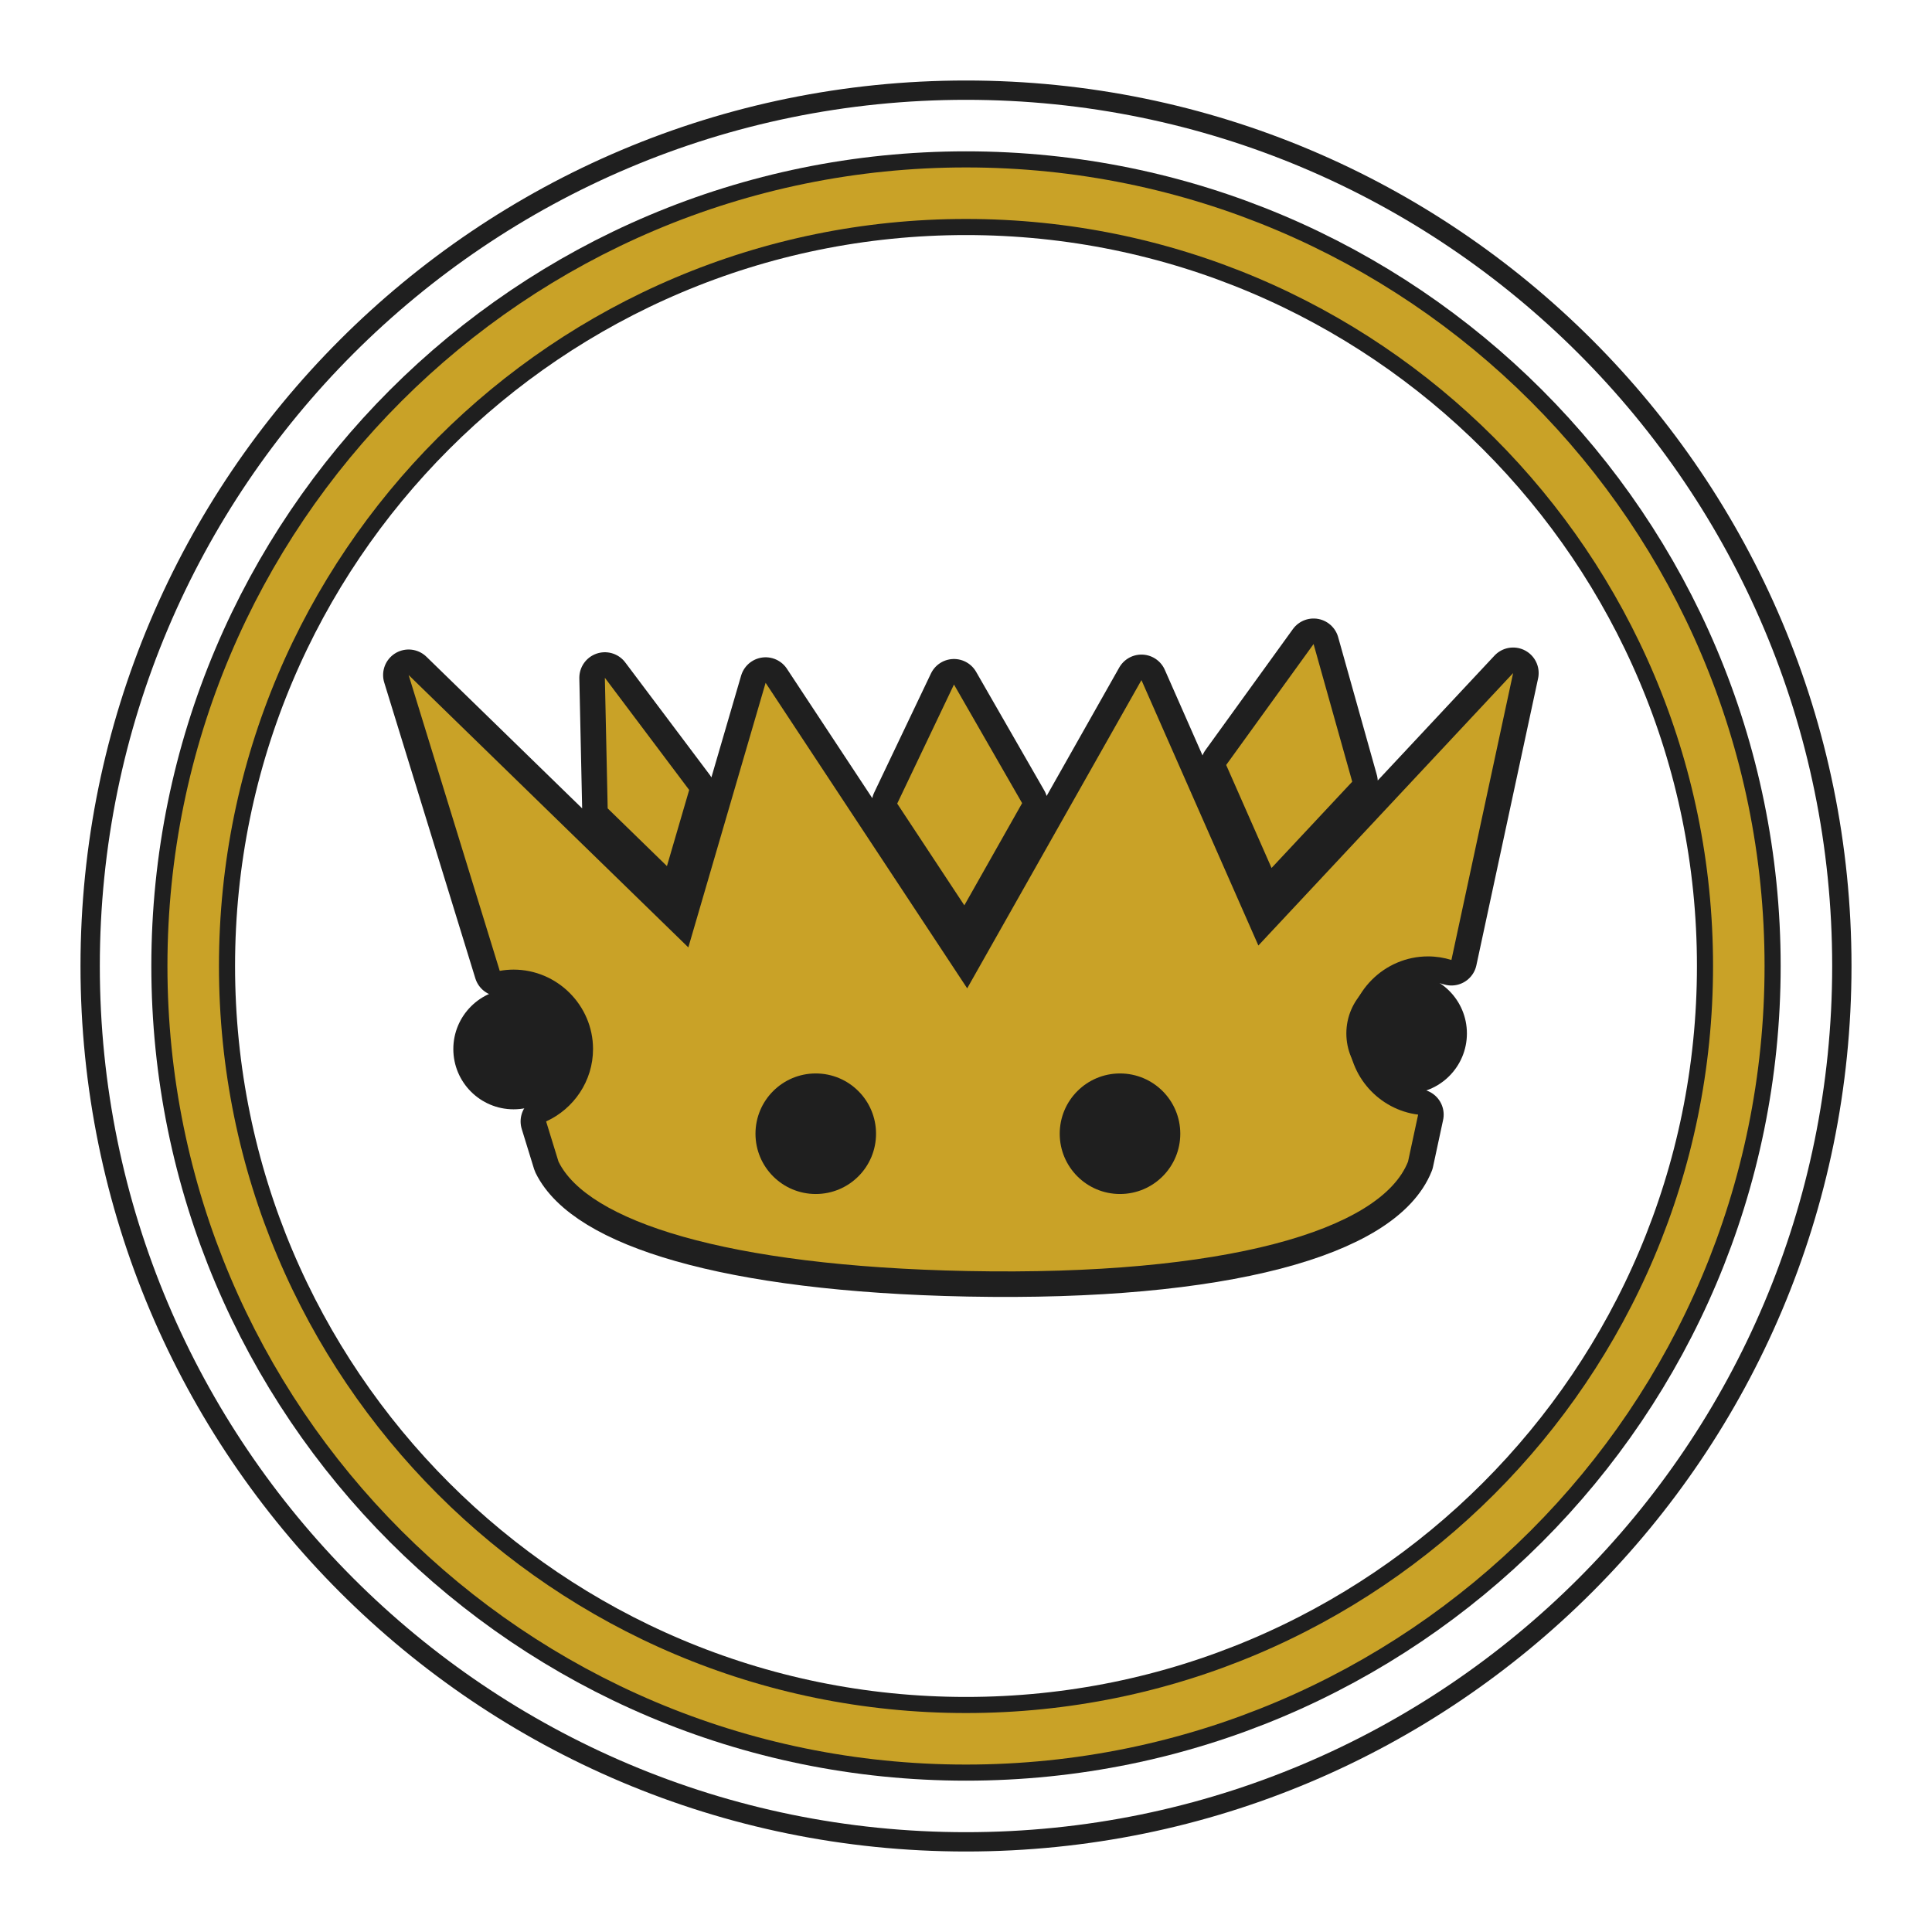
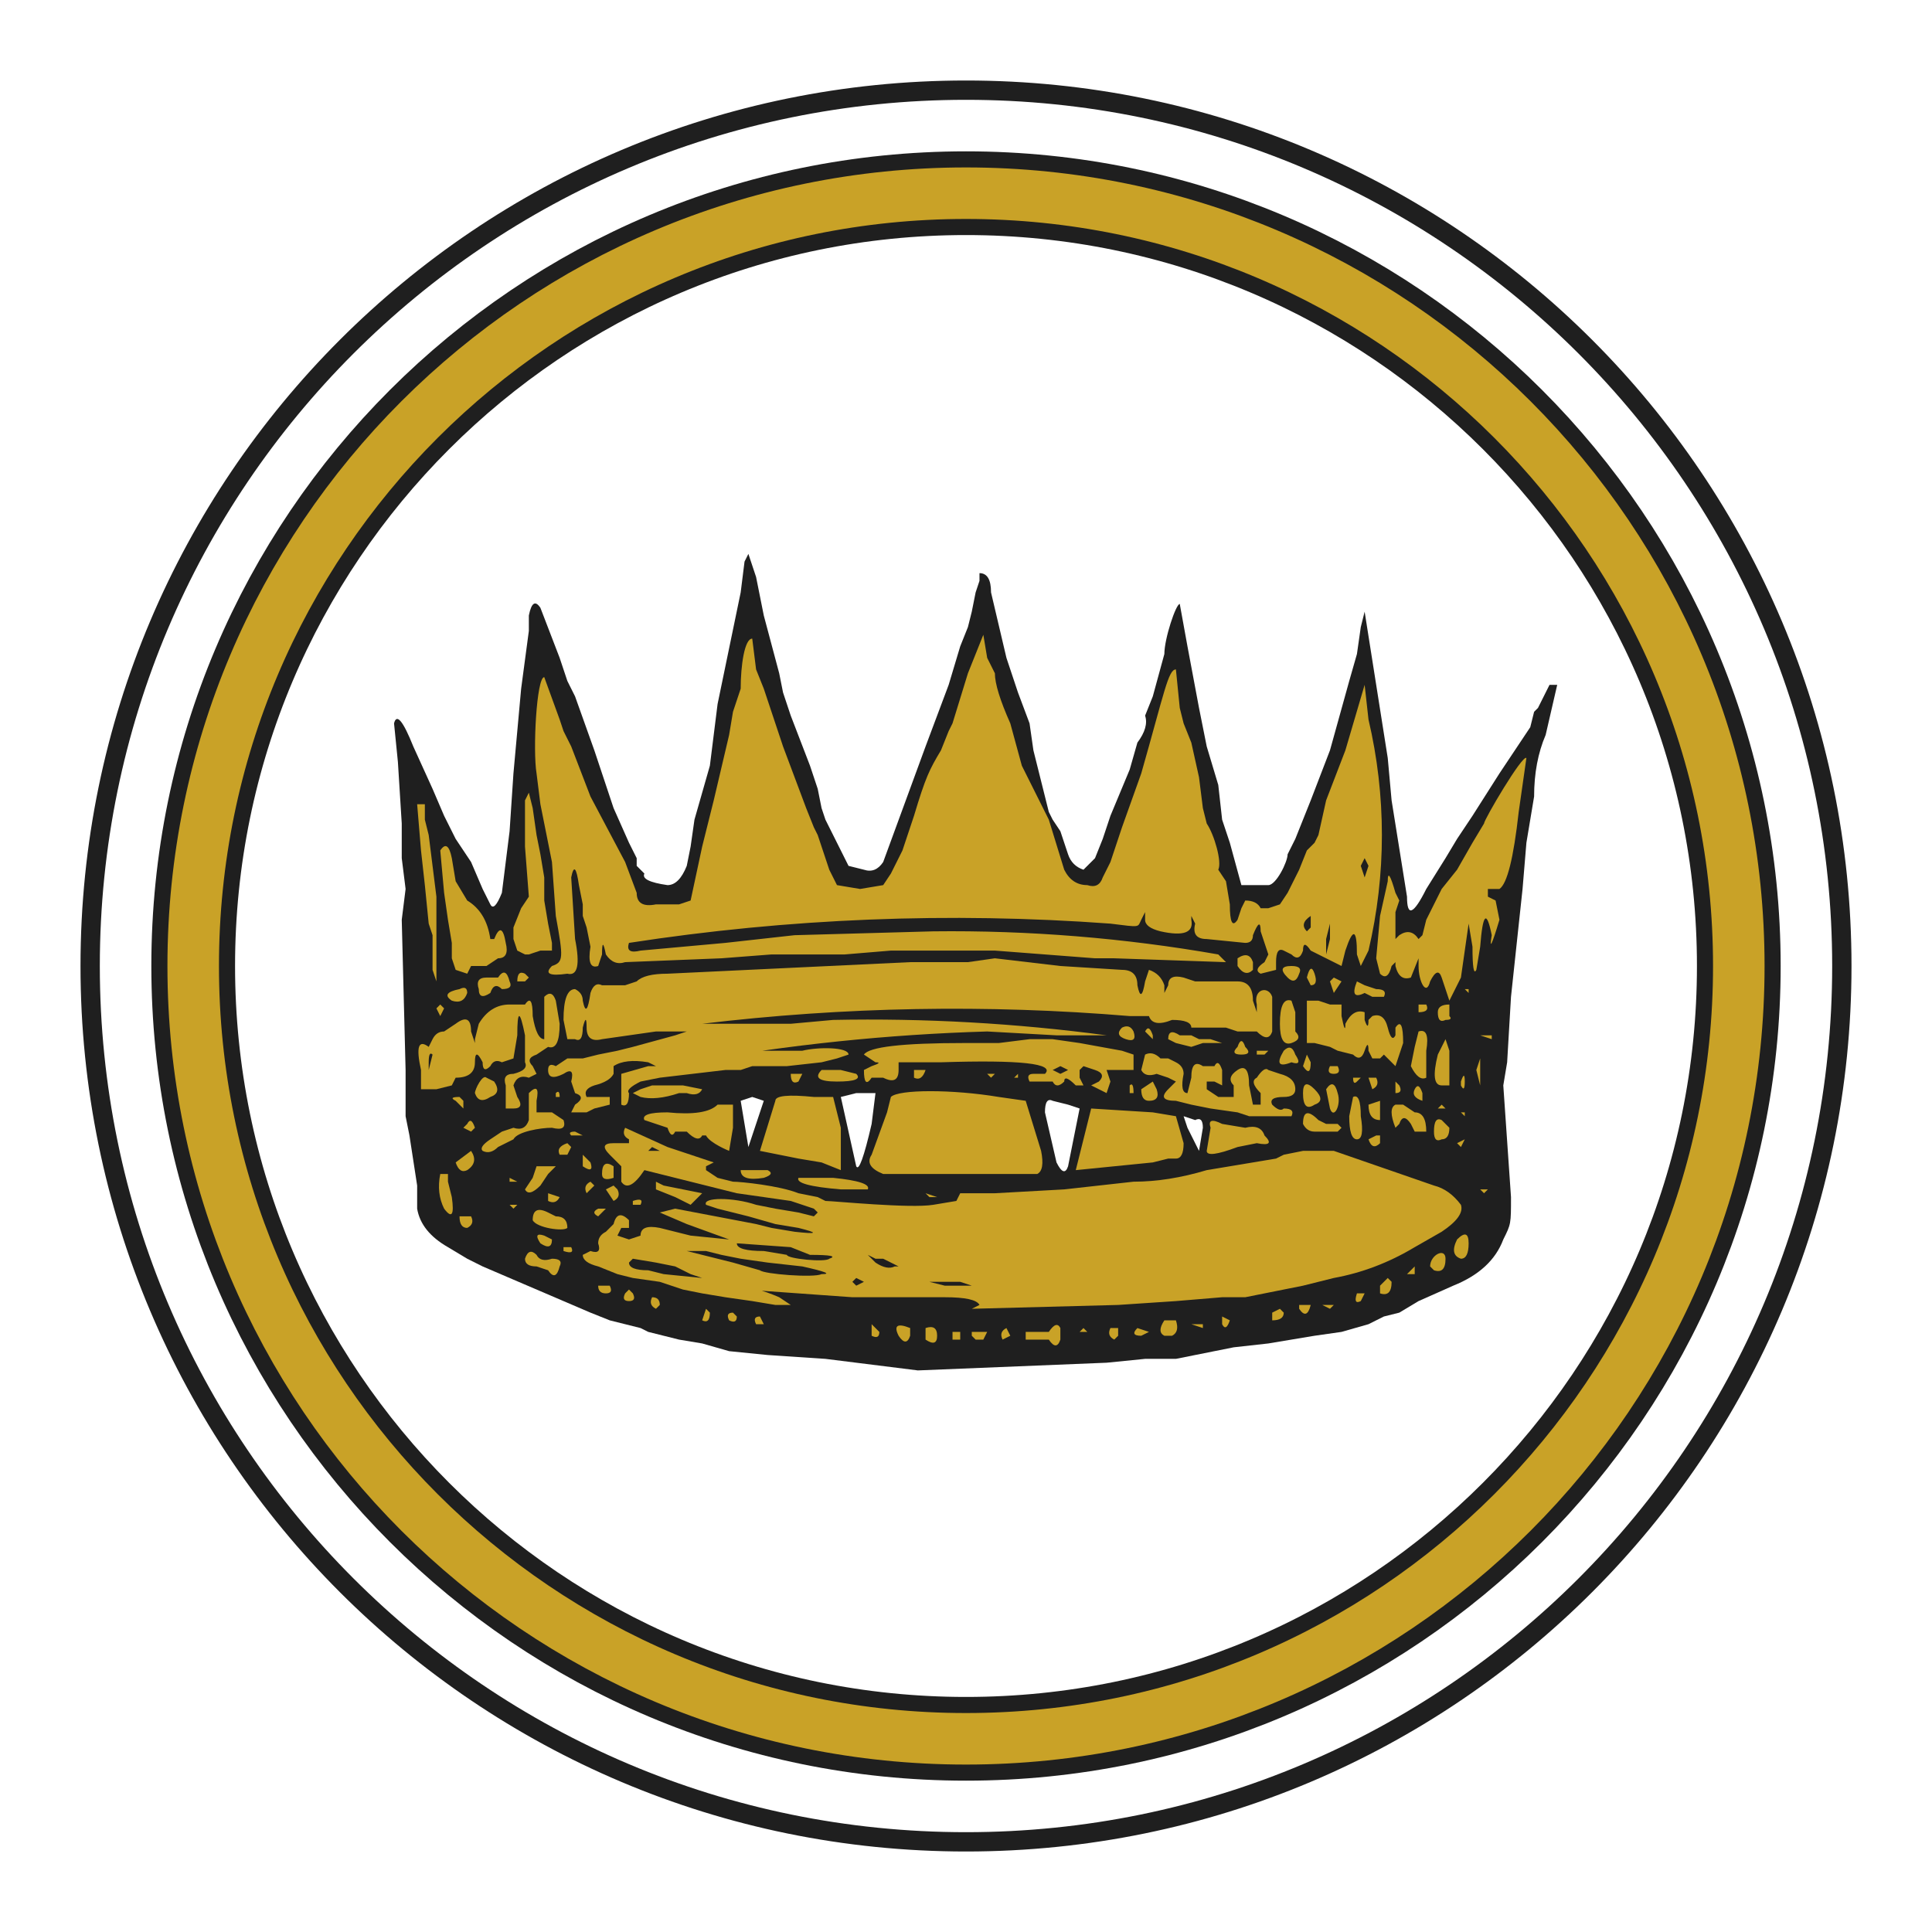
<svg xmlns="http://www.w3.org/2000/svg" width="300" height="300" viewBox="0 0 300 300">
  <circle cx="150" cy="150" r="136" fill="none" stroke="#1f1f1f" stroke-width="3" />
  <circle cx="150" cy="150" r="120" fill="none" stroke="#1f1f1f" stroke-width="13" />
  <circle cx="150" cy="150" r="120" fill="none" stroke="#c9a227" stroke-width="8" />
-   <g transform="translate(57 57) scale(0.36)">
-     <line x1="129.34" y1="215.24" x2="138.57" y2="250.31" stroke="#1f1f1f" stroke-width="22.02" stroke-linecap="round" />
-     <line x1="257.62" y1="232.17" x2="258.85" y2="267.97" stroke="#1f1f1f" stroke-width="22.02" stroke-linecap="round" />
-     <line x1="390.13" y1="216.05" x2="384.44" y2="249.5" stroke="#1f1f1f" stroke-width="22.02" stroke-linecap="round" />
-     <path d="m408.256 119.46-37.7 52.165 19.57 44.426 34.8-37.214-16.67-59.375zm86.074 12.513L384.44 249.498 334.01 135.02l-75.162 132.947-86.948-131.78-33.334 114.122L17.922 132.83l39.3 127.6c1.945-.348 3.94-.54 5.98-.54 18.812 0 34.26 15.452 34.26 34.262 0 13.823-8.346 25.822-20.235 31.22l5.337 17.33c12.425 25.466 71.863 45.152 176.582 47.206 110.805 2.174 178.12-17.54 189.854-47.207h-.002l4.357-20.26c-16.836-2.114-30.02-16.612-30.02-33.986 0-18.81 15.45-34.262 34.263-34.262 3.513 0 6.91.54 10.11 1.54l26.622-123.762zm-391.77 2.04 1.22 56.337 25.56 24.89 9.592-32.842-36.37-48.386zm150.585 2.91-24.483 51.36 28.955 43.885 24.922-44.08-29.395-51.166z" fill="#c9a227" stroke="#1f1f1f" stroke-width="22.02" stroke-linejoin="round" paint-order="stroke" />
-     <circle cx="63.2" cy="294.15" r="26" fill="#1f1f1f" />
-     <circle cx="193.53" cy="330.68" r="26" fill="#1f1f1f" />
-     <circle cx="324.76" cy="330.68" r="26" fill="#1f1f1f" />
-     <circle cx="448.39" cy="287.43" r="26" fill="#1f1f1f" />
-   </g>
+   <svg x="57" y="57" width="186" height="186" viewBox="54 72 311 218" fill="#1f1f1f">
+     <defs>
+       <clipPath id="a">
+         <path d="M54 72h311v218H54Z" />
+       </clipPath>
+     </defs>
+     <g fill="none" stroke="none" stroke-dasharray="none" clip-path="url(#a)">
+       <path fill="#1f1f1f" d="m152 76-1 8-6 29-1 8-1 8-2 7-2 7-1 7-1 5q-2 5-5 5-7-1-6-3l-2-2v-2l-2-4-4-9-3-9-2-6-5-14-2-4-2-6-5-13q-2-3-3 2v4l-2 15-2 22-1 15-2 16q-2 5-3 3l-2-4-3-7-4-6-3-6-3-7-5-11q-4-10-5-6l1 10 1 16v9l1 8-1 8 1 39v12l1 5 2 13v6q1 6 8 10l5 3 4 2 28 12 5 2 4 1 4 1 2 1 4 1 4 1 6 1 7 2 10 1 15 1 24 3 49-2 10-1h8l15-3 9-1 6-1 6-1 7-1 7-2 4-2 4-1 5-3 9-4q10-4 13-12c2-4 2-4 2-11l-2-29 1-6 1-17 3-28 1-12 2-12q0-9 3-16l3-13h-2l-3 6-1 1-1 4-4 6-4 6-7 11-4 6-3 5-5 8q-5 10-5 2l-4-25-1-11-6-38-1 4-1 7-2 7-5 18-5 13-4 10-2 4c0 2-3 8-5 8h-7l-3-11-2-6-1-9-3-10-2-10-3-16-2-11c-1 0-4 9-4 13l-3 11-2 5q1 3-2 7l-2 7-5 12-2 6-2 5-3 3q-3-1-4-4l-1-3-1-3-2-3-1-2-4-16-1-7-3-8-3-9-4-17q0-5-3-5v2l-1 3-1 5-1 4-2 5-3 10-6 16-11 30q-2 3-5 2l-4-1-6-12-1-3-1-5-2-6-5-13-2-6-1-5-4-15-2-10-2-6zm34 138-1 8q-3 13-4 11l-4-18 4-1zm50 3 3 1-3 15q-1 3-3-1l-3-13q0-4 2-3zm-79-1-4 12-2-12 3-1zm114 7-1 6-1-2-2-4-1-3 3 1q2-1 2 2" />
+       <path fill="#c9a227" d="m215 101 2 4q0 4 4 13l3 11 7 14 4 13q2 4 6 4 3 1 4-2l2-4 3-9 5-14c6-21 7-27 9-27l1 10 1 4 2 5 2 9 1 8 1 4c2 3 4 10 3 12l2 3 1 6q0 7 2 4l1-3 1-2q3 0 4 2h2l3-1 2-3 3-6 2-5 2-2 1-2 2-9 5-13 5-17 1 9a131 131 0 0 1 0 60l-2 4-1-3q0-10-3-1l-1 4-2-1-2-1-4-2q-2-3-2 0-1 3-3 1l-2-1q-2-1-2 3v2l-4 1q-2-1 1-3l1-2-1-3-1-3q0-4-2 1 0 2-2 2l-10-1q-4 0-3-4l-1-2v1q1 5-8 3-4-1-4-3v-2l-1 2c-1 2 0 2-8 1a553 553 0 0 0-125 5q-1 3 3 2l22-2 18-2 36-1a401 401 0 0 1 74 6l2 2-29-1h-5l-26-2h-27l-12 1h-19l-13 1-25 1q-3 1-5-2-1-5-1 0l-1 3q-3 1-2-5l-1-5-1-3v-3l-1-5q-1-7-2-2l1 16q2 10-2 9-7 1-4-2c3-1 3-2 1-13l-1-14-3-15-1-8c-1-6 0-25 2-25l4 11 1 3 2 4 5 13 9 17 3 8q0 4 5 3h6l3-1 3-14 3-12 4-17 1-6 2-6c0-6 1-13 3-13l1 8 2 5 5 15 3 8 3 8 2 5 1 2 1 3 2 6 2 4 6 1 6-1 2-3 3-6 3-9c3-10 4-12 7-17l2-5 1-2 4-13 4-10zm139 33-1 7q-2 18-5 20h-3v2l2 1 1 5q-3 10-2 4-2-10-3 3l-1 6q-1 2-1-6l-1-6v-1 1l-2 14-3 6-2-6q-1-3-3 1c-1 4-3 0-3-4v-2l-2 5q-3 1-4-3v-1l-1 1q-1 4-3 2l-1-4 1-11 2-9q0-4 2 3l1 2-1 3v7l1-1q3-2 5 1l1-1 1-4 4-8 4-5 4-7 3-5c0-1 10-18 11-17z" />
+       <path fill="#c9a227" d="m97 140 1 7 1 5 1 6v6l1 6 1 5v2h-3l-3 1h-1l-2-1-1-3v-3l2-5 2-3-1-13v-12l1-2zm-28-1v4l1 4 1 8 1 8v22l-1-3v-9l-1-3-1-10-1-9-1-12zm7 14 1 6 3 5q5 3 6 10h1q2-5 3 1 1 4-2 4l-3 2h-4l-1 2-3-1-1-3v-4l-1-6-1-7-1-11q2-3 3 2m208 27v2q-2 2-4-1v-2q3-2 4 1m12 3q-1 3-3 1-3-3 1-3 3 0 2 2m-62-2 16 1q4 0 4 4 1 5 2-1l1-3q3 1 4 4v2l1-2q0-3 4-2l3 1h11q4 0 4 5l1 3v-2c-1-4 3-5 4-2v9q-1 3-4 0h-5l-3-1h-9q0-2-5-2-5 2-6-1h-5a549 549 0 0 0-111 2h23l11-1a465 465 0 0 1 71 4h-13l-18-1a523 523 0 0 0-77 8l5-1v-1l9-1h15c4-1 12-1 12 1l-3 1-4 1-9 1h-9l-3 1h-4l-17 2-5 1q-4 2-3 3 0 4-2 3v-8l7-2h2l-2-1q-6-1-9 1v2q-1 2-5 3-3 1-2 3h6v2l-4 1-2 1h-4l1-2q3-2 0-3l-1-3q1-4-2-2-4 2-4-1 0-2 2-1l3-2h4l4-1 5-1 4-1 11-3 3-1h-8l-7 1-7 1q-4 1-4-3t-1 0q0 4-2 3h-2l-1-5q0-8 3-8 2 1 2 3 1 5 2-2 1-3 3-2h6l3-1q2-2 8-2l63-3h15l7-1zm66 2q1 3-1 3l-1-2q1-4 2-1m7 2-2 3-1-3 1-1zm6 1 3 1q3 0 2 2h-3l-2-1q-4 2-2-3zm27 2-1-1h1zm-17 2-1-1zm-227-6-1 1h-2q0-3 2-2zm205 6 3 1h3v3q1 5 1 2 2-4 5-3v2q1 3 1 0l1-1q3-1 4 3t2 2v-2q2-3 2 4l-2 6-2-2-1-1-1 1h-2l-1-2q0-3-1 0t-3 1l-4-1-2-1-4-1h-2v-11zm28 1q1 2-2 2v-2zm-238-6q1 2-2 2-2-2-3 1-3 2-3-1-1-3 2-3h3q2-3 3 1m204 8v5q2 2-1 3t-3-5q0-7 3-6zm40-1v2q1 1-1 1-2 1-2-2 0-2 3-2zm5 4v-2q0-1 0 0zm-260-8q-1 3-4 2-3-2 2-3 2-1 2 1" />
+       <path fill="#c9a227" d="m103 190 1 6q0 7-3 6l-3 2q-3 1-1 3l1 2-2 1q-3-1-4 2l1 3q2 3-1 3h-2v-6q-1-3 2-3 4-1 3-3v-7q-2-10-2 0l-1 6-3 1q-2-1-3 1-2 2-2-1-2-4-2 0t-5 4l-1 2-4 1h-4v-5q-2-9 2-6l1-2q1-2 3-2l3-2q4-3 4 2l1 3v-1l1-4q3-5 8-5h4q2-3 2 3 1 6 3 6v-11q2-2 3 1m243 9v1l-3-1zm-17 4v7q-2 1-4-3l1-5 1-4q3-1 2 5m-76-5q1 3-2 2t-1-3q2-1 3 1m-179-6-1 2-1-2 1-1zm184 7v1l-2-2q1-2 2 1m77 4v9h-2q-3 0-1-8l2-4zm-67-4 2 1h3l3 1h-5l-3 1-4-1-2-1q0-3 3-1zm14 3q2 2-1 2t-1-2q1-3 2 0m-43-1 11 2 3 1v4h-7l1 3-1 3-2-1-2-1 2-1q2-2-1-3l-3-1-1 1v2l1 2h-2q-3-3-3-1-2 2-3 0h-6q-1-2 1-2h3q4-4-27-3h-11v2q0 4-4 2h-3q-2 3-2-2l2-1q3-1 1-1l-3-2q2-3 26-3h9l8-1h6zm49 2-1 1h-2v-1zm7 1q2 3-1 2-5 2-2-3 2-2 3 1m48 8-1-4 1-3zm-44-6q0 4-2 1l1-3z" />
+       <path fill="#c9a227" d="M260 205h2l2 1q2 1 2 3-1 5 1 5l1-4q0-5 3-3h3q1-2 2 1v4l-2-1h-2v2l3 2h4v-3q-2-2 1-4t3 4l1 5h2v-3q-3-3-1-4 2-3 3-2l3 1q4 1 4 4 0 2-3 2-4 0-3 2 2 2 3 1 3 0 2 2h-11l-3-1-7-1-5-1-4-1q-5 0-2-3l2-2-2-1-3-1q-3 1-4-1l1-4q2-1 4 1m46 2q1 2-1 2t-1-2zm33 4q0 3-1 1v-1q1-3 1 0m-27-1-1 1q-1 1-1-1zm4 0q1 2-1 3l-1-3zm6 2q1 2-1 2v-3zm-123-4q-1 3-3 2v-2zm-18 1q2 2-5 2t-4-3h5zm29 0-1-1zm7 0-1 1-1-1zm6 1h-1l1-1zm77 3q3 3 0 4-3 2-3-3 0-4 3-1m6 1c1 3-1 7-2 4l-1-5q2-3 3 1m22 0v2q-3-1-2-3t2 1m-161-5-1 2q-2 1-2-2z" />
+       <path fill="#c9a227" d="M259 213q1 3-2 3-2 0-2-3l3-2zm-7 1v2zv-2q1-1 1 2m59 6q1 6-1 6t-2-6l1-5q2-1 2 5m-158-9-1-1zm163 5v5q-3 0-3-4zm6 1 3 2q3 0 3 5h-3l-1-2q-2-3-3 0l-1 1q-2-5 0-6zm11 1h-2l1-1zm-247-7q2 3-1 4-3 2-4-1c0-1 2-5 3-4zm54 2q-1 2-4 1h-2q-6 2-10 1l-2-1 2-1 3-1h8zm77 2 7 1 4 13q1 5-1 6h-40q-5-2-3-5l4-11 1-4c2-2 16-2 28 0m121 5-1-1h1zm-162 3v11l-5-2-6-1-10-2 4-13q0-2 10-1h5zm81-4 6 1 2 7q0 4-2 4h-2l-4 1-20 2 4-16zm43 2 2 1h3l1 1-1 1h-6q-2 0-3-2 0-5 4-1m-203-5v3h4l3 2q1 3-3 2c-3 0-9 1-10 3l-2 1-2 1q-2 2-4 1-1-1 2-3l3-2 3-1q3 1 4-2v-7q3-3 2 2m6-1h-1v-1q1-1 1 1m231 8q0 3-2 3-2 1-2-2 0-4 2-3zm-186 0-1 6s-5-2-6-4h-1q-1 2-4-1h-3q-1 2-2-1l-3-1-3-1q-1-2 6-2 10 1 13-2h4zm133 0q4-1 5 2 3 3-2 2l-5 1q-8 3-8 1l1-6q-1-3 3-1zm-203-7v2l-2-2q-2-1 1-1zm238 9v2q-2 2-3-1l2-1zm22 1-1 2-1-1zm-17 2q1-1 0 0" />
+       <path fill="#c9a227" d="m305 229 26 9q4 1 7 5 1 3-5 7l-7 4q-10 6-21 8l-8 2-15 3h-6l-12 1-15 1-38 1 2-1q-1-2-9-2h-24l-28-2q2-1 9 2l3 2h-4l-6-1-7-1-6-1-5-1-6-2-7-1-4-1-5-2q-4-1-4-3l2-1q3 1 2-2 0-2 2-3l2-2q1-4 4-1v2h-2l-1 2 3 1 3-1q0-3 5-2l4 1 4 1 10 1-11-4-7-3 4-1 21 4 4 1 6 1q9 1 1-1l-6-1-7-2-4-1-4-1-3-1c-1-2 7-2 13 0l5 1 6 1 4 1 1-1-1-1-6-2-7-1-7-1-20-5-4-1q-4 6-6 3v-4l-1-1-2-2q-3-3 1-3h4v-1q-2-1-1-3l11 5 3 1 6 2 3 1-2 1v1l3 2 4 1c2 0 12 1 17 3l5 1 2 1c2 0 22 2 28 1l6-1 1-2h9l18-1 9-1 9-1q9 0 19-3l18-3 2-1 5-1zm-223-6-1 1-2-1 1-1q1-2 2 1m28 2h-3q-1-1 1-1zm-3 3-1 2h-2q-1-2 2-3zm-26 1q2 3-1 5-2 1-3-2z" />
+       <path fill="#c9a227" d="M112 232q1 3-2 1v-3zm233 7-1 1-1-1zm-242-6-2 2-2 3q-3 3-4 1l2-3 1-3zm15 0v3q-3 1-3-1 0-4 3-2m40 1q2 1-1 2-6 1-6-2zm17 2q10 1 9 3h-7q-12-1-11-3zm-100-1v2l1 4q1 7-2 3-2-4-1-9zm18 2h-2v-1zm14 0h-1zm29 2 5 1-3 3-4-2-5-2v-2l2 1zm66 2h-2l-1-1zm-89-3-2 2q-1-2 1-3zm81 2h-1q-1 0 0 0zm-75-1q1 2-1 3l-2-3 2-1zm-15 2q-1 2-3 1v-2zm21 2h-2v-1q3-1 2 1m215 10q0 4-2 4-3-1-1-5 3-3 3 1M93 243l-1 1-1-1zm23 1-2 2q-2-1 0-2zm-15 1 2 1q3 0 3 3c-1 1-8 0-9-2q0-4 4-2m-20 1q1 2-1 3-2 0-2-3zm253 11q0 4-3 3l-1-1c0-3 4-5 4-2m-239-7v-1zm16 0h-2zm-9 2q0 3-3 1-2-3 1-2zm224 9h-2l2-2zm-219-7q1 2-2 1v-1zm213 9q0 4-3 3v-2l2-2zm-222-7q1 2 4 1 3 0 2 2-1 4-3 1l-3-1q-3 0-3-2 1-3 3-1m215 10-1 2q-2 1-1-2zm-204-4-1-1zm190 7q-1 4-3 1v-1zm6 0-1 1-2-1zm-188-5q1 2-1 2t-2-2zm175 7q0 2-3 2v-2l2-1zm-169-5q1 2-1 2t-1-2l1-1zm7 3-1 1q-2-1-1-3 2 0 2 2m148 4q-1 3-2 1v-2zm6 0q-1 0 0 0m-111-4h-2zm91 4q1 3-1 4h-2q-2-1 0-4zm7 1v1l-3-1zm-128-3q0 3-2 2l1-3zm7 1q0 2-2 1-1-2 1-2zm99 3v2l-1 1q-2-1-1-3zm8 1-2 1q-3 0-1-2zm-23-1v3q-1 3-3 0h-6v-2h6q2-3 3-1m-77-1h-2q-1-2 1-2zm84 2h-2l1-1zm-54 0q0 2-2 1v-3zm8-1v2q-1 3-3 0-2-4 3-2m7 2q0 3-3 1v-3q3-1 3 2m13-1-1 2h-2l-1-1v-1zm6 1-2 1q-1-2 1-3zm-13-1v2h-2v-2zm-30 0" />
+       <path fill="#1f1f1f" d="m312 155 1 3 1-3-1-2zm-12 4v1zm-1 9q-3 2-1 4l1-1zm4 6v4l1-4v-4zm-223-1v2-3zm-10 33v2l1-4q-1-1-1 2m162 2 2 1 2-1-2-1zm-105 21h3l-2-1zm49 17h12zm21 1 1-1zm-23 5 18 1h5-5zm-24 1q0 2 7 2l6 1c0 1 10 2 11 1q3-1-5-1l-5-2zm-13 2 12 3 7 2c1 1 14 2 16 1q4 0-5-2l-9-1-7-1-5-1-4-1zm49 3q3 2 5 1h1l-2-1-2-1h-2l-2-1zm10 1h1q1 0 0 0zm-74-1q0 2 5 2l4 1 10 1-3-1-4-2-5-1-6-1zm81 5h-3l4 1h7l-3-1zm-23 0 1 1 2-1-2-1zm9 0q-1 0 0 0m6 0h1zq-1 0 0 0" />
+     </g>
+   </svg>
</svg>
